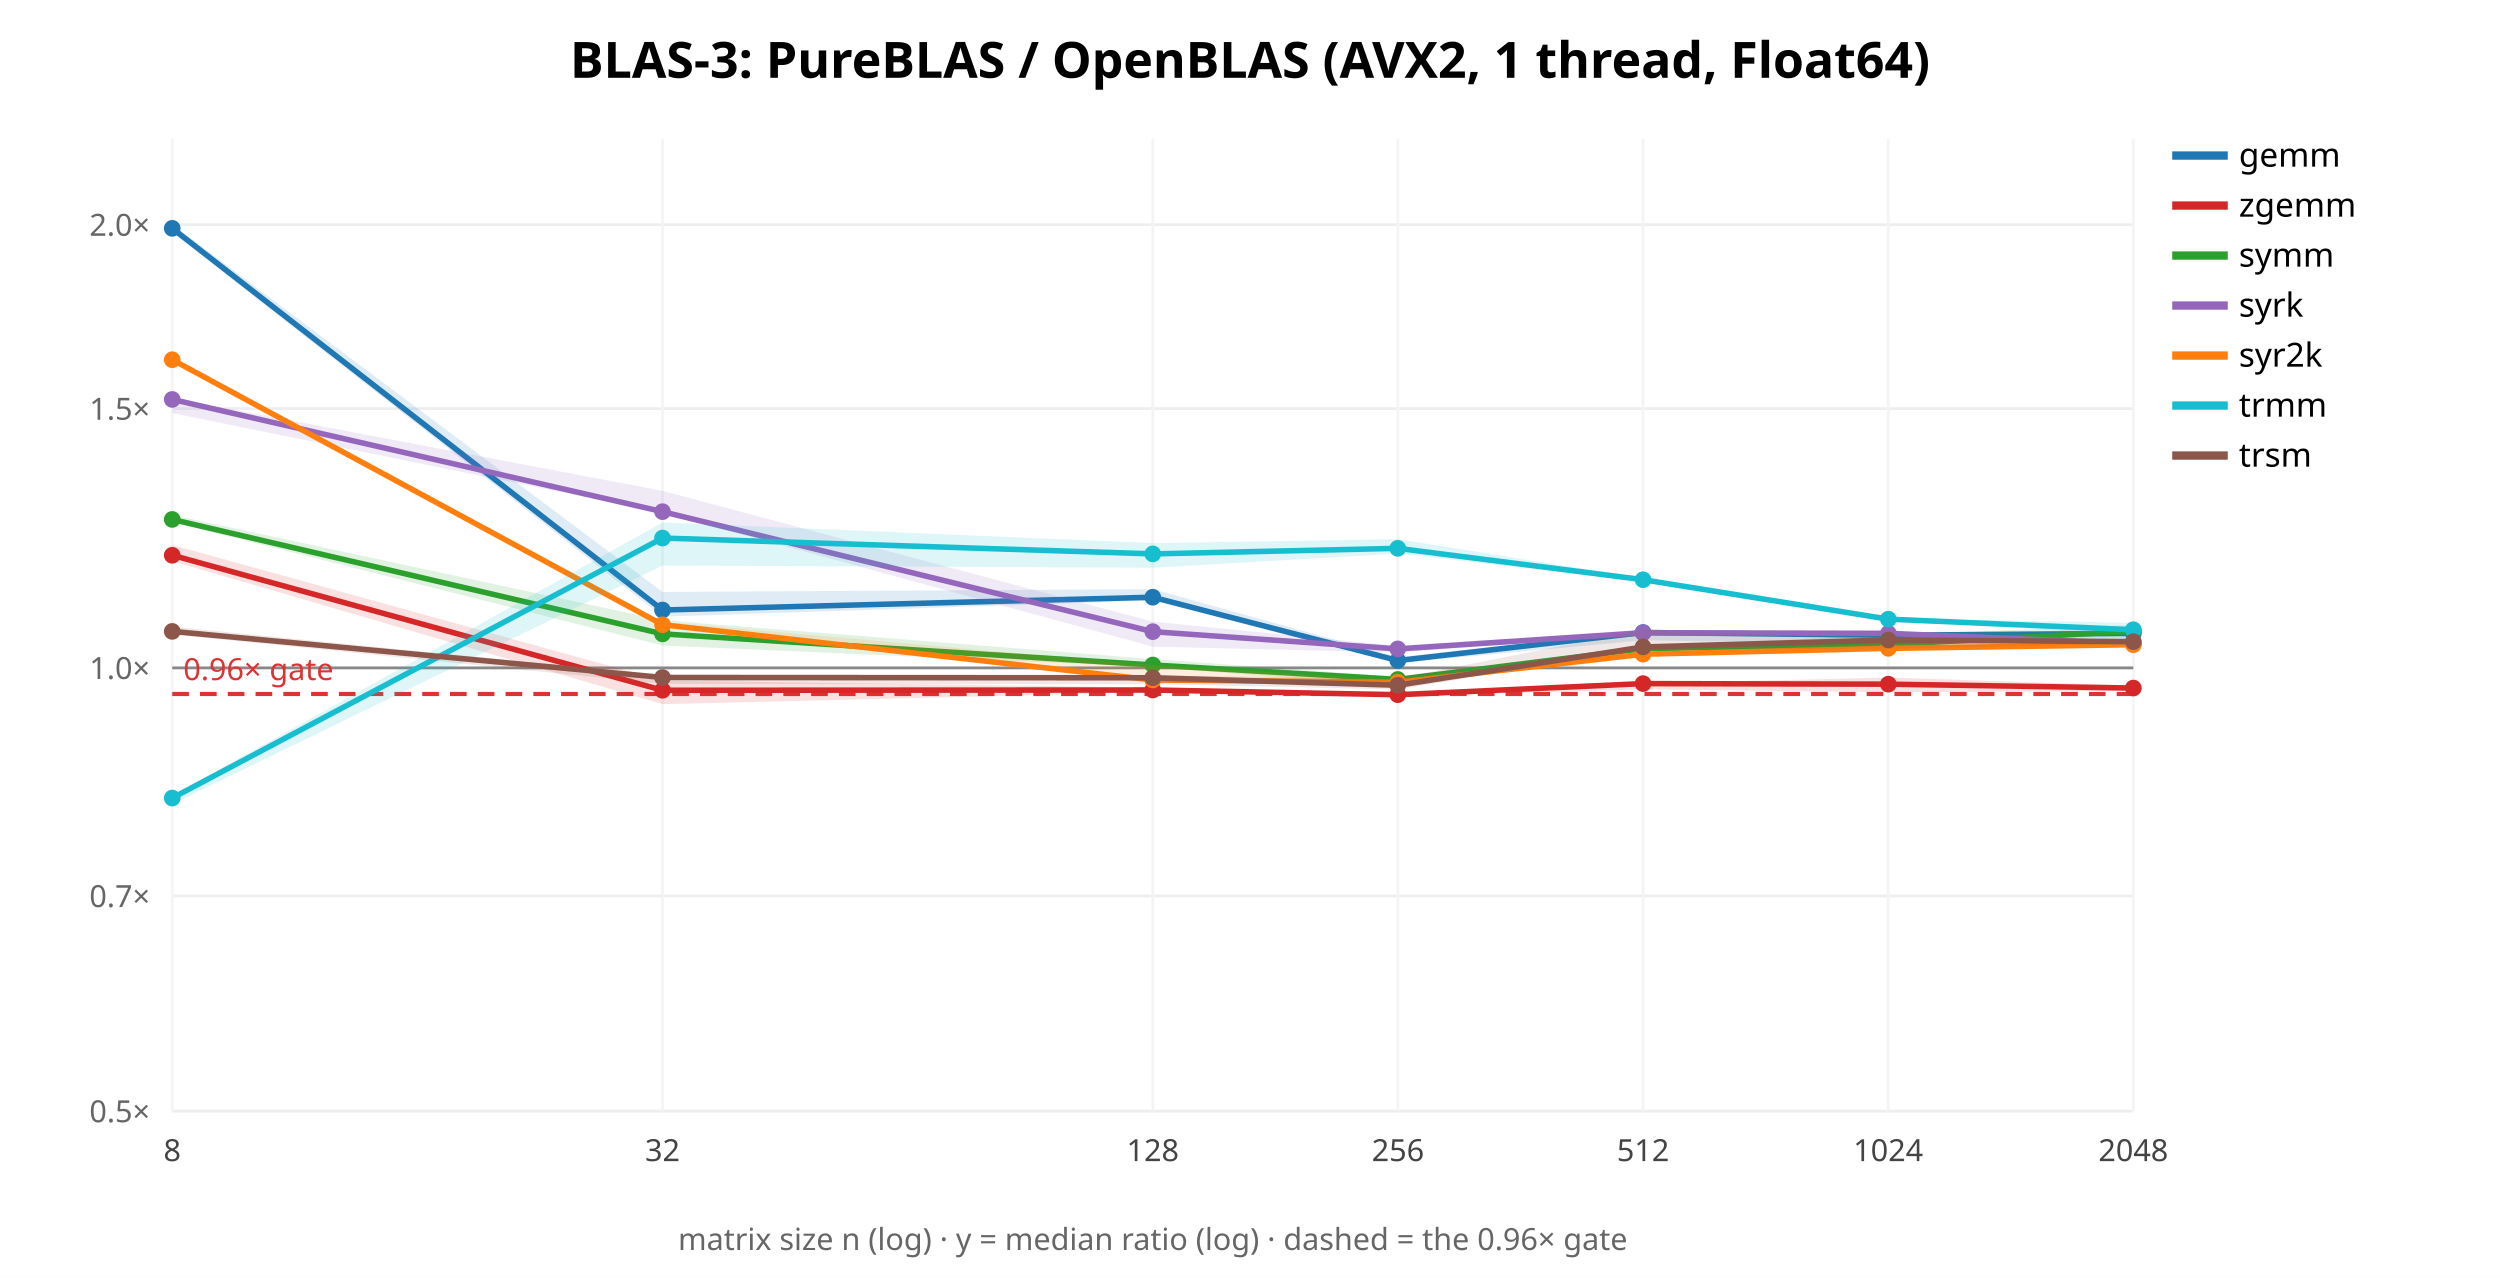
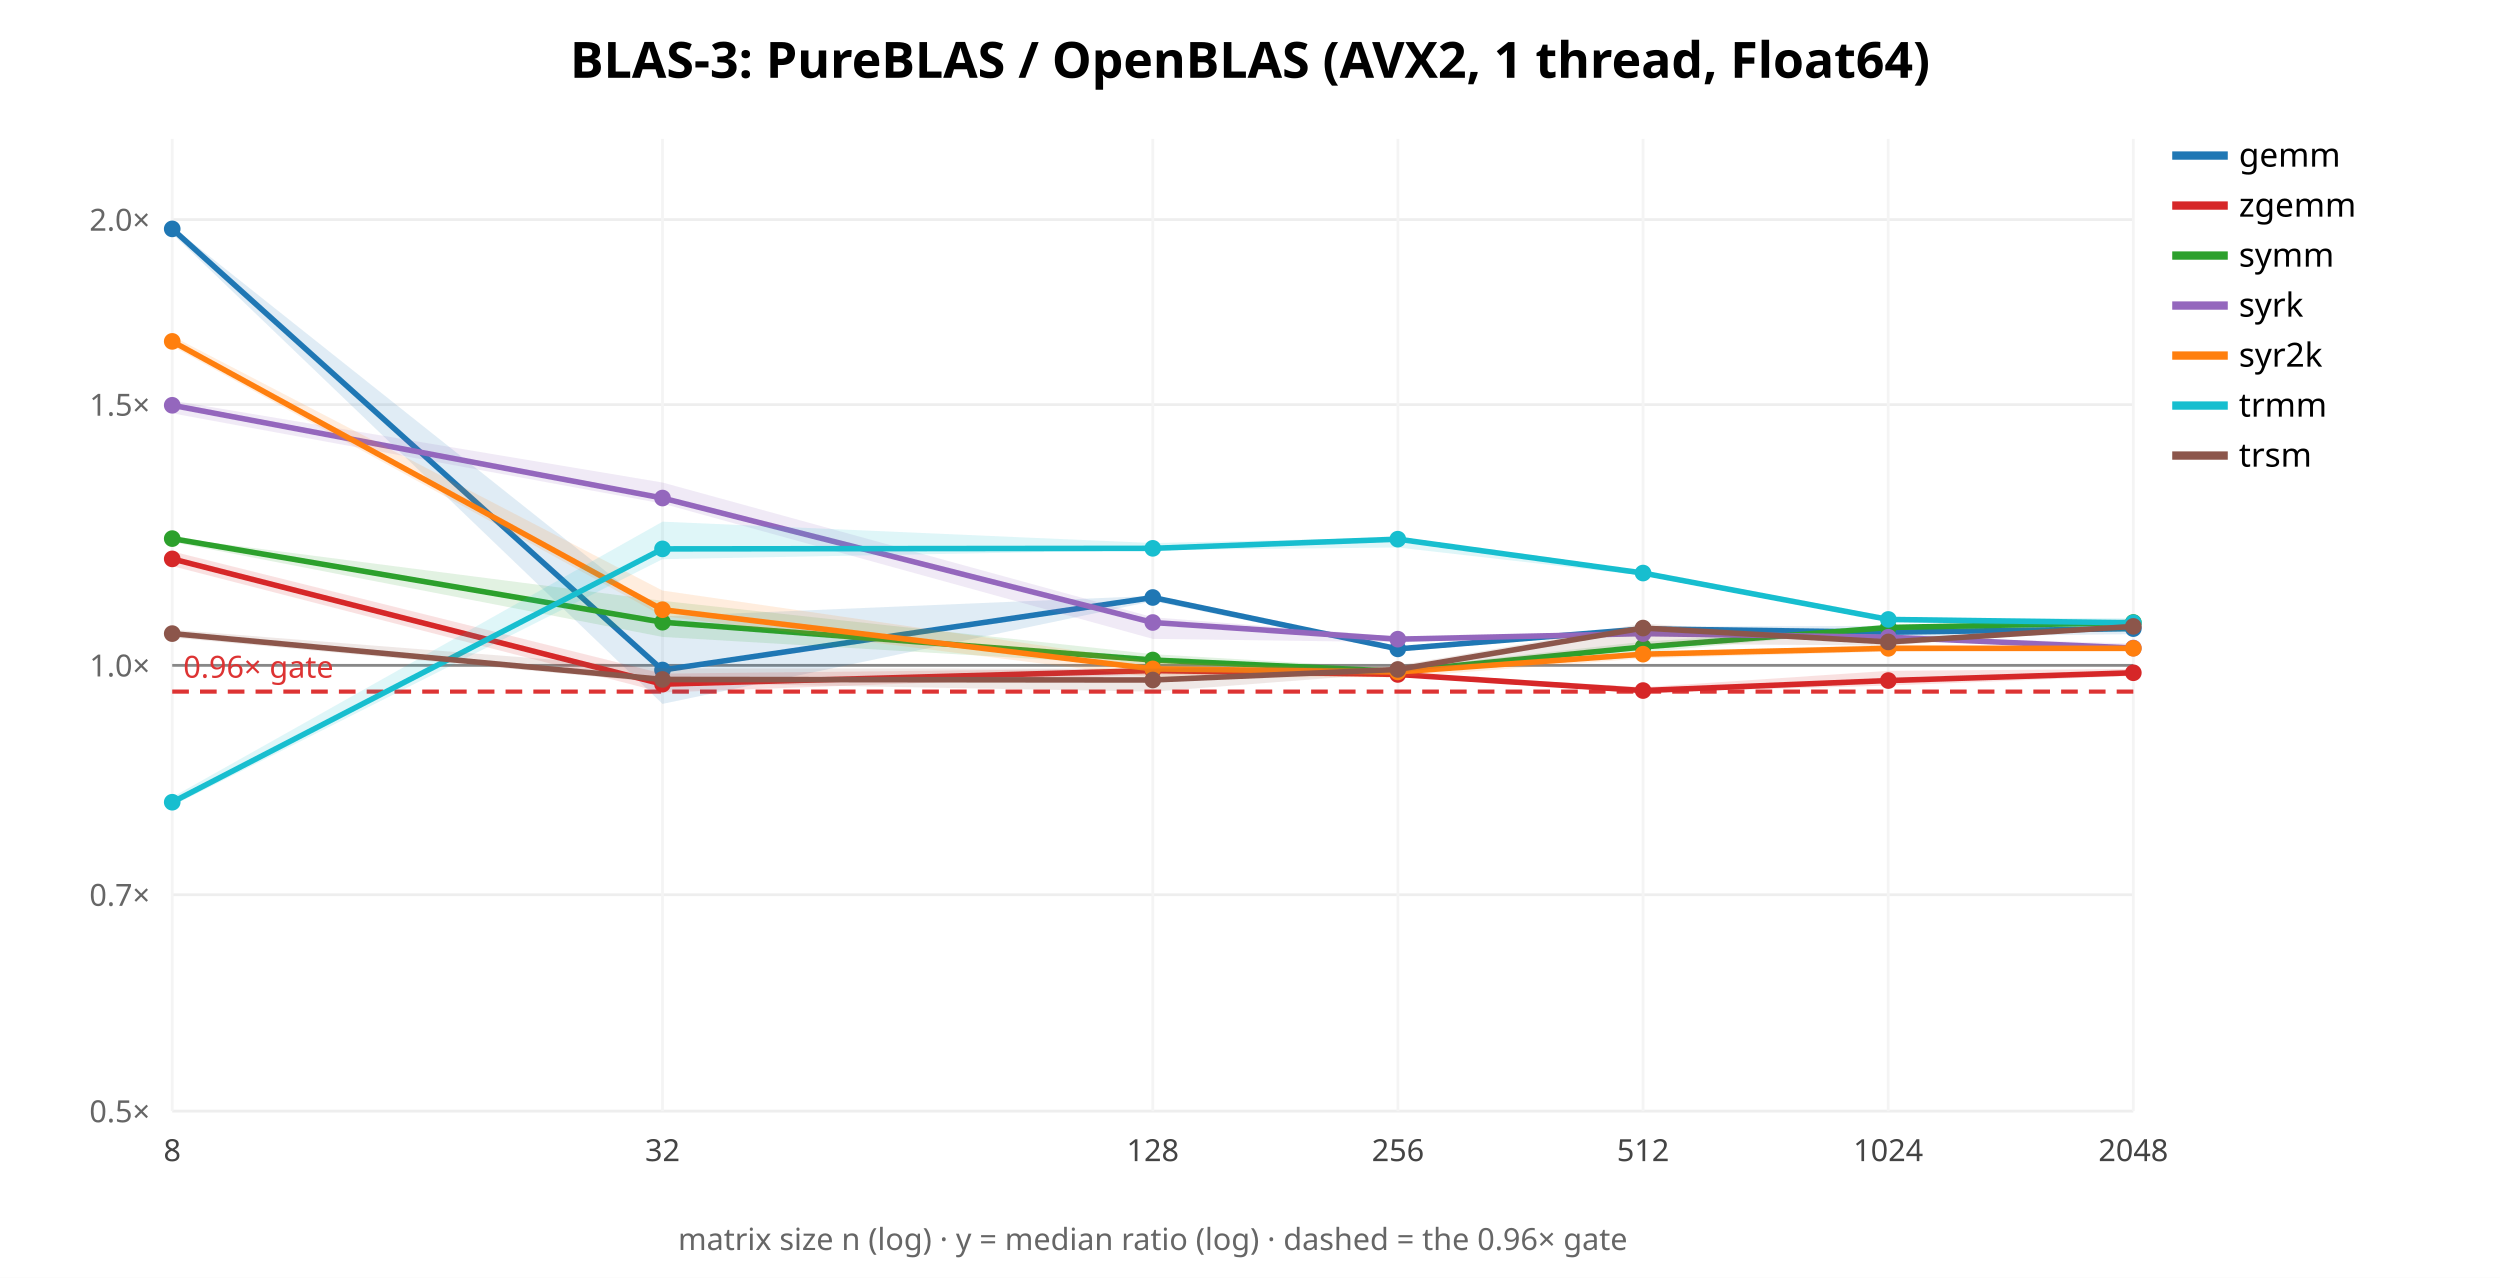
<svg xmlns="http://www.w3.org/2000/svg" width="900" height="460" font-family="sans-serif">
  <rect width="900" height="460" fill="white" />
  <text x="450.0" y="28" text-anchor="middle" font-size="18" font-weight="bold">BLAS-3: PureBLAS / OpenBLAS (AVX2, 1 thread, Float64)</text>
  <line x1="62" y1="400.0" x2="768" y2="400.0" stroke="#eee" />
  <text x="54" y="404.0" text-anchor="end" font-size="11" fill="#666">0.5×</text>
-   <line x1="62" y1="322.545" x2="768" y2="322.545" stroke="#eee" />
-   <text x="54" y="326.545" text-anchor="end" font-size="11" fill="#666">0.7×</text>
-   <line x1="62" y1="240.44" x2="768" y2="240.44" stroke="#eee" />
-   <text x="54" y="244.44" text-anchor="end" font-size="11" fill="#666">1.0×</text>
-   <line x1="62" y1="147.104" x2="768" y2="147.104" stroke="#eee" />
-   <text x="54" y="151.104" text-anchor="end" font-size="11" fill="#666">1.5×</text>
-   <line x1="62" y1="80.88" x2="768" y2="80.88" stroke="#eee" />
-   <text x="54" y="84.88" text-anchor="end" font-size="11" fill="#666">2.0×</text>
+   <line x1="62" y1="322.102" x2="768" y2="322.102" stroke="#eee" />
+   <text x="54" y="326.102" text-anchor="end" font-size="11" fill="#666">0.7×</text>
+   <line x1="62" y1="239.527" x2="768" y2="239.527" stroke="#eee" />
+   <text x="54" y="243.527" text-anchor="end" font-size="11" fill="#666">1.0×</text>
+   <line x1="62" y1="145.656" x2="768" y2="145.656" stroke="#eee" />
+   <text x="54" y="149.656" text-anchor="end" font-size="11" fill="#666">1.5×</text>
+   <line x1="62" y1="79.054" x2="768" y2="79.054" stroke="#eee" />
+   <text x="54" y="83.054" text-anchor="end" font-size="11" fill="#666">2.0×</text>
  <line x1="62.0" y1="50" x2="62.0" y2="400" stroke="#f4f4f4" />
  <text x="62.0" y="418" text-anchor="middle" font-size="11" fill="#444">8</text>
  <line x1="238.5" y1="50" x2="238.5" y2="400" stroke="#f4f4f4" />
  <text x="238.5" y="418" text-anchor="middle" font-size="11" fill="#444">32</text>
  <line x1="415.0" y1="50" x2="415.0" y2="400" stroke="#f4f4f4" />
  <text x="415.0" y="418" text-anchor="middle" font-size="11" fill="#444">128</text>
  <line x1="503.25" y1="50" x2="503.25" y2="400" stroke="#f4f4f4" />
  <text x="503.25" y="418" text-anchor="middle" font-size="11" fill="#444">256</text>
  <line x1="591.5" y1="50" x2="591.5" y2="400" stroke="#f4f4f4" />
  <text x="591.5" y="418" text-anchor="middle" font-size="11" fill="#444">512</text>
  <line x1="679.75" y1="50" x2="679.75" y2="400" stroke="#f4f4f4" />
  <text x="679.75" y="418" text-anchor="middle" font-size="11" fill="#444">1024</text>
  <line x1="768.0" y1="50" x2="768.0" y2="400" stroke="#f4f4f4" />
  <text x="768.0" y="418" text-anchor="middle" font-size="11" fill="#444">2048</text>
-   <line x1="62" y1="240.44" x2="768" y2="240.44" stroke="#888" />
-   <line x1="62" y1="249.837" x2="768" y2="249.837" stroke="#d33" stroke-width="1.5" stroke-dasharray="6 4" />
-   <text x="66" y="244.837" font-size="11" fill="#d33">0.96× gate</text>
-   <polygon points="62.0,80.8 238.5,213.1 415.0,212.1 503.2,236.6 591.5,226.7 679.8,227.6 768.0,226.9 768.0,230.6 679.8,232.1 591.5,230.5 503.2,238.7 415.0,216.2 238.5,222.0 62.0,83.6" fill="#1f77b4" opacity="0.14" stroke="none" />
-   <polyline points="62.0,82.2 238.5,219.6 415.0,215.0 503.2,237.8 591.5,227.7 679.8,228.7 768.0,228.0" fill="none" stroke="#1f77b4" stroke-width="2" />
-   <circle cx="62.0" cy="82.2" r="3" fill="#1f77b4" />
-   <circle cx="238.5" cy="219.6" r="3" fill="#1f77b4" />
-   <circle cx="415.0" cy="215.0" r="3" fill="#1f77b4" />
-   <circle cx="503.2" cy="237.8" r="3" fill="#1f77b4" />
-   <circle cx="591.5" cy="227.7" r="3" fill="#1f77b4" />
-   <circle cx="679.8" cy="228.7" r="3" fill="#1f77b4" />
-   <circle cx="768.0" cy="228.0" r="3" fill="#1f77b4" />
+   <line x1="62" y1="239.527" x2="768" y2="239.527" stroke="#888" />
+   <line x1="62" y1="248.978" x2="768" y2="248.978" stroke="#d33" stroke-width="1.5" stroke-dasharray="6 4" />
+   <text x="66" y="243.978" font-size="11" fill="#d33">0.96× gate</text>
+   <polygon points="62.0,81.6 238.5,221.9 415.0,214.5 503.2,233.0 591.5,225.6 679.8,225.3 768.0,222.9 768.0,228.3 679.8,229.3 591.5,227.3 503.2,234.5 415.0,216.4 238.5,253.4 62.0,84.1" fill="#1f77b4" opacity="0.14" stroke="none" />
+   <polyline points="62.0,82.4 238.5,241.2 415.0,215.1 503.2,233.6 591.5,226.4 679.8,227.6 768.0,226.3" fill="none" stroke="#1f77b4" stroke-width="2" />
+   <circle cx="62.0" cy="82.4" r="3" fill="#1f77b4" />
+   <circle cx="238.5" cy="241.2" r="3" fill="#1f77b4" />
+   <circle cx="415.0" cy="215.1" r="3" fill="#1f77b4" />
+   <circle cx="503.2" cy="233.6" r="3" fill="#1f77b4" />
+   <circle cx="591.5" cy="226.4" r="3" fill="#1f77b4" />
+   <circle cx="679.8" cy="227.6" r="3" fill="#1f77b4" />
+   <circle cx="768.0" cy="226.3" r="3" fill="#1f77b4" />
  <line x1="782" y1="56" x2="802" y2="56" stroke="#1f77b4" stroke-width="3" />
  <text x="806" y="60" font-size="12">gemm</text>
-   <polygon points="62.0,196.2 238.5,245.0 415.0,247.5 503.2,249.7 591.5,246.0 679.8,243.9 768.0,246.8 768.0,248.7 679.8,249.2 591.5,248.2 503.2,250.6 415.0,249.2 238.5,253.5 62.0,202.0" fill="#d62728" opacity="0.14" stroke="none" />
-   <polyline points="62.0,199.9 238.5,248.5 415.0,248.4 503.2,250.1 591.5,246.1 679.8,246.3 768.0,247.7" fill="none" stroke="#d62728" stroke-width="2" />
-   <circle cx="62.0" cy="199.9" r="3" fill="#d62728" />
-   <circle cx="238.5" cy="248.5" r="3" fill="#d62728" />
-   <circle cx="415.0" cy="248.4" r="3" fill="#d62728" />
-   <circle cx="503.2" cy="250.1" r="3" fill="#d62728" />
-   <circle cx="591.5" cy="246.1" r="3" fill="#d62728" />
-   <circle cx="679.8" cy="246.3" r="3" fill="#d62728" />
-   <circle cx="768.0" cy="247.7" r="3" fill="#d62728" />
+   <polygon points="62.0,198.5 238.5,242.5 415.0,240.6 503.2,242.1 591.5,247.4 679.8,241.5 768.0,240.8 768.0,243.3 679.8,246.8 591.5,249.3 503.2,243.1 415.0,242.8 238.5,249.3 62.0,203.8" fill="#d62728" opacity="0.14" stroke="none" />
+   <polyline points="62.0,201.2 238.5,246.3 415.0,241.4 503.2,242.8 591.5,248.6 679.8,245.0 768.0,242.2" fill="none" stroke="#d62728" stroke-width="2" />
+   <circle cx="62.0" cy="201.2" r="3" fill="#d62728" />
+   <circle cx="238.5" cy="246.3" r="3" fill="#d62728" />
+   <circle cx="415.0" cy="241.4" r="3" fill="#d62728" />
+   <circle cx="503.2" cy="242.8" r="3" fill="#d62728" />
+   <circle cx="591.5" cy="248.6" r="3" fill="#d62728" />
+   <circle cx="679.8" cy="245.0" r="3" fill="#d62728" />
+   <circle cx="768.0" cy="242.2" r="3" fill="#d62728" />
  <line x1="782" y1="74" x2="802" y2="74" stroke="#d62728" stroke-width="3" />
  <text x="806" y="78" font-size="12">zgemm</text>
-   <polygon points="62.0,185.4 238.5,223.3 415.0,237.3 503.2,243.6 591.5,232.7 679.8,228.6 768.0,225.0 768.0,230.7 679.8,234.2 591.5,234.1 503.2,247.3 415.0,240.1 238.5,232.4 62.0,188.0" fill="#2ca02c" opacity="0.14" stroke="none" />
-   <polyline points="62.0,187.0 238.5,228.2 415.0,239.4 503.2,244.6 591.5,233.5 679.8,232.1 768.0,227.2" fill="none" stroke="#2ca02c" stroke-width="2" />
-   <circle cx="62.0" cy="187.0" r="3" fill="#2ca02c" />
-   <circle cx="238.5" cy="228.2" r="3" fill="#2ca02c" />
-   <circle cx="415.0" cy="239.4" r="3" fill="#2ca02c" />
-   <circle cx="503.2" cy="244.6" r="3" fill="#2ca02c" />
-   <circle cx="591.5" cy="233.5" r="3" fill="#2ca02c" />
-   <circle cx="679.8" cy="232.1" r="3" fill="#2ca02c" />
-   <circle cx="768.0" cy="227.2" r="3" fill="#2ca02c" />
+   <polygon points="62.0,193.5 238.5,216.3 415.0,235.5 503.2,240.7 591.5,231.0 679.8,225.1 768.0,223.3 768.0,227.4 679.8,226.5 591.5,234.9 503.2,242.2 415.0,239.7 238.5,229.3 62.0,195.1" fill="#2ca02c" opacity="0.14" stroke="none" />
+   <polyline points="62.0,193.9 238.5,224.0 415.0,237.6 503.2,241.7 591.5,232.9 679.8,225.9 768.0,224.1" fill="none" stroke="#2ca02c" stroke-width="2" />
+   <circle cx="62.0" cy="193.9" r="3" fill="#2ca02c" />
+   <circle cx="238.5" cy="224.0" r="3" fill="#2ca02c" />
+   <circle cx="415.0" cy="237.6" r="3" fill="#2ca02c" />
+   <circle cx="503.2" cy="241.7" r="3" fill="#2ca02c" />
+   <circle cx="591.5" cy="232.9" r="3" fill="#2ca02c" />
+   <circle cx="679.8" cy="225.9" r="3" fill="#2ca02c" />
+   <circle cx="768.0" cy="224.1" r="3" fill="#2ca02c" />
  <line x1="782" y1="92" x2="802" y2="92" stroke="#2ca02c" stroke-width="3" />
  <text x="806" y="96" font-size="12">symm</text>
-   <polygon points="62.0,143.3 238.5,176.7 415.0,223.8 503.2,232.5 591.5,226.7 679.8,227.4 768.0,230.9 768.0,232.2 679.8,228.2 591.5,228.4 503.2,234.9 415.0,232.8 238.5,184.6 62.0,148.7" fill="#9467bd" opacity="0.14" stroke="none" />
-   <polyline points="62.0,143.8 238.5,184.2 415.0,227.4 503.2,233.6 591.5,227.8 679.8,228.0 768.0,231.7" fill="none" stroke="#9467bd" stroke-width="2" />
-   <circle cx="62.0" cy="143.8" r="3" fill="#9467bd" />
-   <circle cx="238.5" cy="184.2" r="3" fill="#9467bd" />
-   <circle cx="415.0" cy="227.4" r="3" fill="#9467bd" />
-   <circle cx="503.2" cy="233.6" r="3" fill="#9467bd" />
-   <circle cx="591.5" cy="227.8" r="3" fill="#9467bd" />
-   <circle cx="679.8" cy="228.0" r="3" fill="#9467bd" />
-   <circle cx="768.0" cy="231.7" r="3" fill="#9467bd" />
+   <polygon points="62.0,144.2 238.5,173.7 415.0,222.2 503.2,229.2 591.5,227.7 679.8,229.0 768.0,231.7 768.0,233.8 679.8,229.9 591.5,228.4 503.2,231.2 415.0,230.0 238.5,181.3 62.0,148.8" fill="#9467bd" opacity="0.14" stroke="none" />
+   <polyline points="62.0,145.9 238.5,179.3 415.0,224.1 503.2,230.1 591.5,228.1 679.8,229.4 768.0,233.3" fill="none" stroke="#9467bd" stroke-width="2" />
+   <circle cx="62.0" cy="145.9" r="3" fill="#9467bd" />
+   <circle cx="238.5" cy="179.3" r="3" fill="#9467bd" />
+   <circle cx="415.0" cy="224.1" r="3" fill="#9467bd" />
+   <circle cx="503.2" cy="230.1" r="3" fill="#9467bd" />
+   <circle cx="591.5" cy="228.1" r="3" fill="#9467bd" />
+   <circle cx="679.8" cy="229.4" r="3" fill="#9467bd" />
+   <circle cx="768.0" cy="233.3" r="3" fill="#9467bd" />
  <line x1="782" y1="110" x2="802" y2="110" stroke="#9467bd" stroke-width="3" />
  <text x="806" y="114" font-size="12">syrk</text>
-   <polygon points="62.0,129.3 238.5,223.9 415.0,239.4 503.2,244.8 591.5,234.9 679.8,231.8 768.0,231.4 768.0,233.0 679.8,234.1 591.5,236.5 503.2,246.2 415.0,245.6 238.5,225.7 62.0,129.9" fill="#ff7f0e" opacity="0.14" stroke="none" />
-   <polyline points="62.0,129.5 238.5,224.9 415.0,244.8 503.2,245.6 591.5,235.5 679.8,233.4 768.0,232.1" fill="none" stroke="#ff7f0e" stroke-width="2" />
-   <circle cx="62.0" cy="129.5" r="3" fill="#ff7f0e" />
-   <circle cx="238.5" cy="224.9" r="3" fill="#ff7f0e" />
-   <circle cx="415.0" cy="244.8" r="3" fill="#ff7f0e" />
-   <circle cx="503.2" cy="245.6" r="3" fill="#ff7f0e" />
+   <polygon points="62.0,121.0 238.5,212.6 415.0,238.2 503.2,241.3 591.5,235.0 679.8,232.1 768.0,233.1 768.0,233.6 679.8,234.6 591.5,237.0 503.2,243.8 415.0,243.9 238.5,221.8 62.0,124.6" fill="#ff7f0e" opacity="0.14" stroke="none" />
+   <polyline points="62.0,122.9 238.5,219.5 415.0,240.8 503.2,241.9 591.5,235.5 679.8,233.4 768.0,233.4" fill="none" stroke="#ff7f0e" stroke-width="2" />
+   <circle cx="62.0" cy="122.9" r="3" fill="#ff7f0e" />
+   <circle cx="238.5" cy="219.5" r="3" fill="#ff7f0e" />
+   <circle cx="415.0" cy="240.8" r="3" fill="#ff7f0e" />
+   <circle cx="503.2" cy="241.9" r="3" fill="#ff7f0e" />
  <circle cx="591.5" cy="235.5" r="3" fill="#ff7f0e" />
  <circle cx="679.8" cy="233.4" r="3" fill="#ff7f0e" />
-   <circle cx="768.0" cy="232.1" r="3" fill="#ff7f0e" />
+   <circle cx="768.0" cy="233.4" r="3" fill="#ff7f0e" />
  <line x1="782" y1="128" x2="802" y2="128" stroke="#ff7f0e" stroke-width="3" />
  <text x="806" y="132" font-size="12">syr2k</text>
-   <polygon points="62.0,286.4 238.5,188.1 415.0,195.5 503.2,194.1 591.5,208.2 679.8,222.6 768.0,224.2 768.0,228.7 679.8,223.2 591.5,209.3 503.2,199.3 415.0,204.4 238.5,203.6 62.0,289.5" fill="#17becf" opacity="0.14" stroke="none" />
-   <polyline points="62.0,287.3 238.5,193.7 415.0,199.4 503.2,197.4 591.5,208.7 679.8,222.9 768.0,226.7" fill="none" stroke="#17becf" stroke-width="2" />
-   <circle cx="62.0" cy="287.3" r="3" fill="#17becf" />
-   <circle cx="238.5" cy="193.7" r="3" fill="#17becf" />
-   <circle cx="415.0" cy="199.4" r="3" fill="#17becf" />
-   <circle cx="503.2" cy="197.4" r="3" fill="#17becf" />
-   <circle cx="591.5" cy="208.7" r="3" fill="#17becf" />
-   <circle cx="679.8" cy="222.9" r="3" fill="#17becf" />
-   <circle cx="768.0" cy="226.7" r="3" fill="#17becf" />
+   <polygon points="62.0,287.0 238.5,187.8 415.0,195.5 503.2,193.5 591.5,205.8 679.8,222.4 768.0,222.6 768.0,226.4 679.8,223.8 591.5,207.2 503.2,197.1 415.0,198.0 238.5,201.3 62.0,290.1" fill="#17becf" opacity="0.14" stroke="none" />
+   <polyline points="62.0,288.8 238.5,197.6 415.0,197.4 503.2,194.1 591.5,206.3 679.8,223.0 768.0,224.2" fill="none" stroke="#17becf" stroke-width="2" />
+   <circle cx="62.0" cy="288.8" r="3" fill="#17becf" />
+   <circle cx="238.5" cy="197.6" r="3" fill="#17becf" />
+   <circle cx="415.0" cy="197.4" r="3" fill="#17becf" />
+   <circle cx="503.2" cy="194.1" r="3" fill="#17becf" />
+   <circle cx="591.5" cy="206.3" r="3" fill="#17becf" />
+   <circle cx="679.8" cy="223.0" r="3" fill="#17becf" />
+   <circle cx="768.0" cy="224.2" r="3" fill="#17becf" />
  <line x1="782" y1="146" x2="802" y2="146" stroke="#17becf" stroke-width="3" />
  <text x="806" y="150" font-size="12">trmm</text>
-   <polygon points="62.0,225.6 238.5,243.1 415.0,243.2 503.2,244.2 591.5,226.7 679.8,230.1 768.0,230.2 768.0,231.8 679.8,233.5 591.5,233.7 503.2,248.2 415.0,246.3 238.5,246.2 62.0,228.4" fill="#8c564b" opacity="0.14" stroke="none" />
-   <polyline points="62.0,227.3 238.5,243.9 415.0,244.0 503.2,246.7 591.5,232.9 679.8,230.4 768.0,231.0" fill="none" stroke="#8c564b" stroke-width="2" />
-   <circle cx="62.0" cy="227.3" r="3" fill="#8c564b" />
-   <circle cx="238.5" cy="243.9" r="3" fill="#8c564b" />
-   <circle cx="415.0" cy="244.0" r="3" fill="#8c564b" />
-   <circle cx="503.2" cy="246.7" r="3" fill="#8c564b" />
-   <circle cx="591.5" cy="232.9" r="3" fill="#8c564b" />
-   <circle cx="679.8" cy="230.4" r="3" fill="#8c564b" />
-   <circle cx="768.0" cy="231.0" r="3" fill="#8c564b" />
+   <polygon points="62.0,226.7 238.5,240.6 415.0,240.7 503.2,239.6 591.5,224.5 679.8,230.4 768.0,225.0 768.0,226.1 679.8,232.4 591.5,231.8 503.2,242.2 415.0,249.0 238.5,245.8 62.0,229.5" fill="#8c564b" opacity="0.14" stroke="none" />
+   <polyline points="62.0,228.1 238.5,244.6 415.0,244.8 503.2,241.0 591.5,226.1 679.8,231.1 768.0,225.5" fill="none" stroke="#8c564b" stroke-width="2" />
+   <circle cx="62.0" cy="228.1" r="3" fill="#8c564b" />
+   <circle cx="238.5" cy="244.6" r="3" fill="#8c564b" />
+   <circle cx="415.0" cy="244.8" r="3" fill="#8c564b" />
+   <circle cx="503.2" cy="241.0" r="3" fill="#8c564b" />
+   <circle cx="591.5" cy="226.1" r="3" fill="#8c564b" />
+   <circle cx="679.8" cy="231.1" r="3" fill="#8c564b" />
+   <circle cx="768.0" cy="225.5" r="3" fill="#8c564b" />
  <line x1="782" y1="164" x2="802" y2="164" stroke="#8c564b" stroke-width="3" />
  <text x="806" y="168" font-size="12">trsm</text>
  <text x="415.0" y="450" text-anchor="middle" font-size="11" fill="#666">matrix size n (log) · y = median ratio (log) · dashed = the 0.96× gate</text>
</svg>
